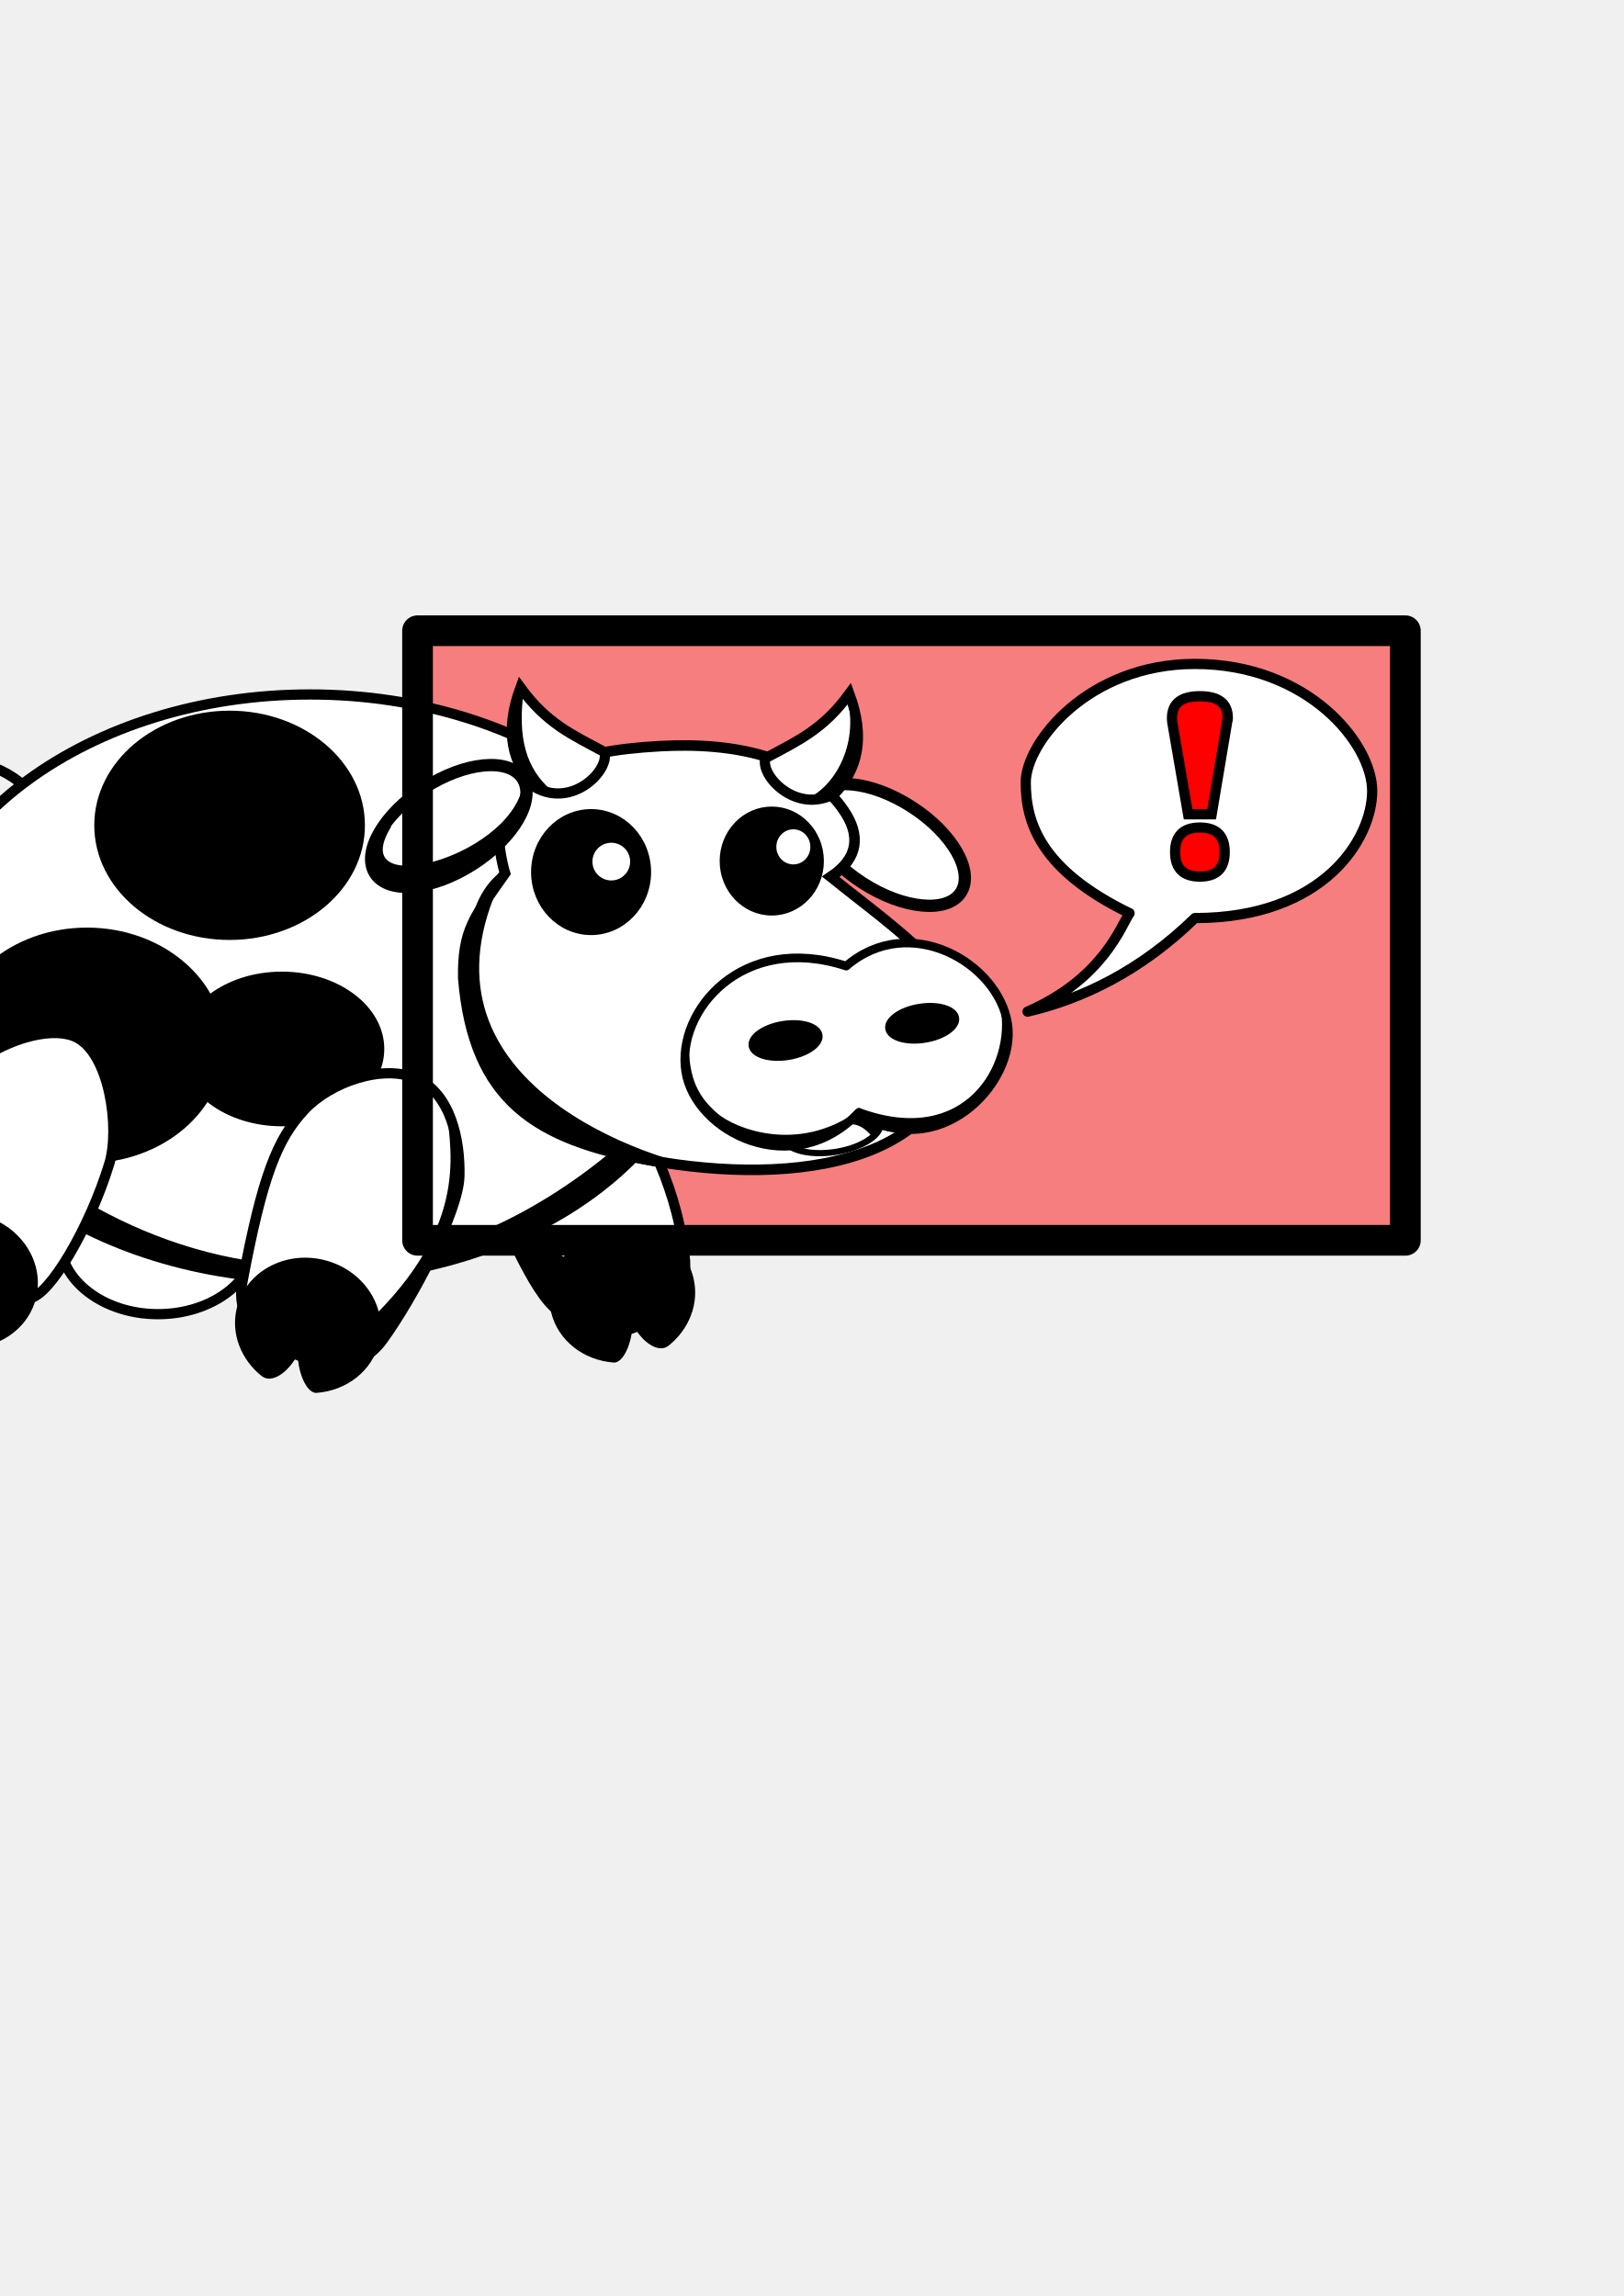
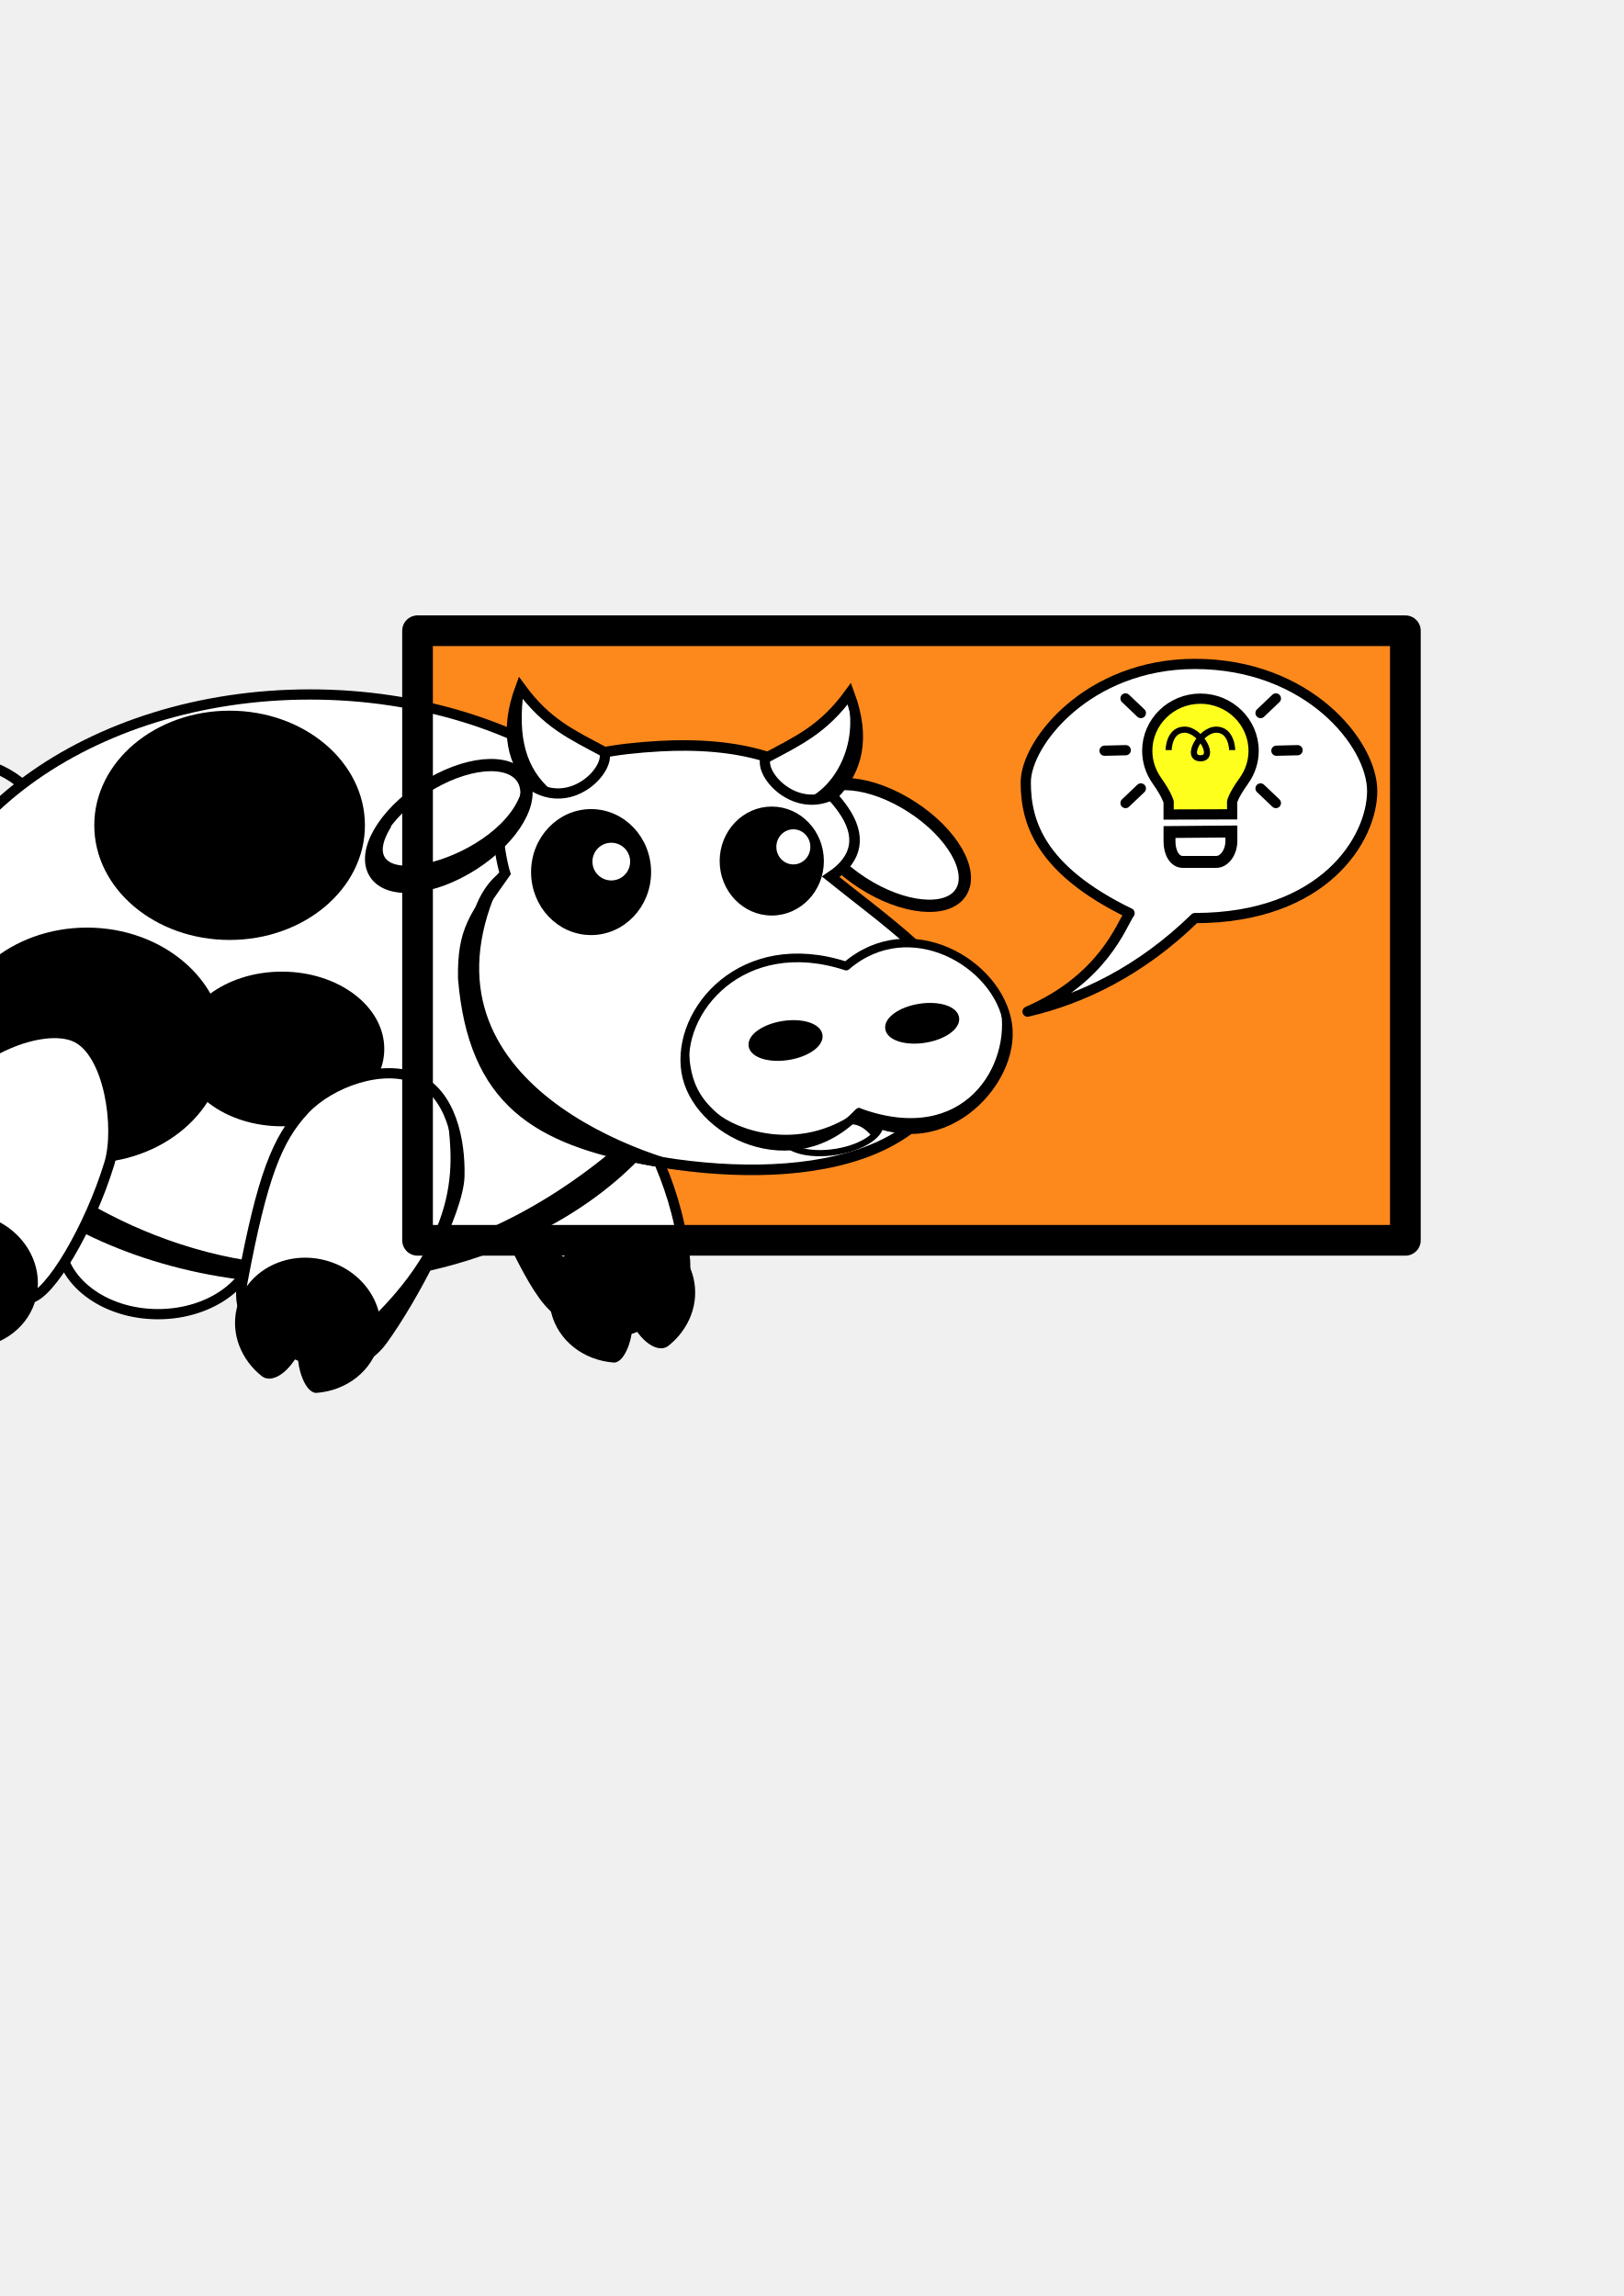
<svg xmlns="http://www.w3.org/2000/svg" width="210mm" height="297mm" id="svg3026" version="1.1">
  <defs id="defs3028" />
  <g id="layer1">
-     <rect style="fill:#ff0000;fill-opacity:0.476;stroke:#000000;stroke-width:0.971;stroke-linecap:butt;stroke-linejoin:round;stroke-miterlimit:4;stroke-opacity:1;stroke-dasharray:none;stroke-dashoffset:0" id="rect4601" width="482.869" height="298.024" x="-685.765" y="308.796" transform="scale(-1,1)" />
+     <rect style="fill:#ff7c00;fill-opacity:0.88;stroke:#000000;stroke-width:0.971;stroke-linecap:butt;stroke-linejoin:round;stroke-miterlimit:4;stroke-opacity:1;stroke-dasharray:none;stroke-dashoffset:0" id="rect4601" width="482.869" height="298.024" x="-685.765" y="308.796" transform="scale(-1,1)" />
    <path style="fill:none;stroke:#000000;stroke-width:5;stroke-linecap:butt;stroke-linejoin:miter;stroke-miterlimit:4;stroke-opacity:1;stroke-dasharray:none" d="m -148.823,339.378 c 54.202,133.28 128.167,-42.159 184.985,114.575 l 9.835,-11.818 c -56.818,-156.734 -130.784,18.705 -184.985,-114.575 z" id="path3910-8" />
    <path style="fill:#ffffff;fill-opacity:1;fill-rule:evenodd;stroke:#000000;stroke-width:5;stroke-linecap:round;stroke-linejoin:round;stroke-miterlimit:4;stroke-opacity:1;stroke-dasharray:none;stroke-dashoffset:0" d="m 252.214,513.786 c 16.618,-7.429 45.662,-1.915 51.978,15.157 8.614,23.287 25.175,43.988 30.376,84.338 2.327,18.053 -5.682,27.405 -22.3,34.835 -16.618,7.429 -28.821,3.137 -41.978,-9.443 -12.506,-11.959 -26.441,-49.393 -38.948,-71.481 -8.969,-15.84 4.254,-45.977 20.872,-53.406 z" id="rect3794-4" />
    <path style="fill:#ffffff;fill-opacity:1;fill-rule:evenodd;stroke:#000000;stroke-width:5;stroke-linecap:round;stroke-linejoin:round;stroke-miterlimit:4;stroke-opacity:1;stroke-dasharray:none;stroke-dashoffset:0" d="m 29.26,605.951 c 0,20.187 21.482,36.552 47.98,36.552 26.499,0 47.98,-16.365 47.98,-36.552 0,-20.187 -21.482,-36.552 -47.98,-36.552 -26.499,0 -47.98,16.365 -47.98,36.552 z" id="path3814" />
    <path style="fill:#ffffff;fill-opacity:1;fill-rule:evenodd;stroke:#000000;stroke-width:5;stroke-miterlimit:4;stroke-opacity:1;stroke-dasharray:none" d="m -43.466,482.379 c 0,78.894 87.301,142.85 194.993,142.85 107.691,0 194.993,-63.956 194.993,-142.85 0,-78.894 -87.301,-142.85 -194.993,-142.85 -107.691,0 -194.993,63.956 -194.993,142.85 z" id="path2985" />
    <path style="fill:#000000;fill-opacity:1;stroke:#000000;stroke-width:1px;stroke-linecap:butt;stroke-linejoin:miter;stroke-opacity:1" d="m 331.941,532.292 c -157.031,169.191 -334.531,54.144 -372.241,-27.779 32.501,88.526 86.259,99.598 135.36,114.147 28.636,5.517 185.934,21.937 236.881,-86.368 z" id="path4062" />
    <path style="fill:#000000;fill-opacity:1;fill-rule:evenodd;stroke:#000000;stroke-width:3;stroke-linecap:round;stroke-linejoin:round;stroke-miterlimit:4;stroke-opacity:1;stroke-dasharray:none;stroke-dashoffset:0" id="path3990-2-6" d="m 544.472,332.123 a 64.65,54.548 0 1 1 -129.3,0 64.65,54.548 0 1 1 129.3,0 z" transform="matrix(-1.015134,0,0,1.027196,529.6163,169.9227)" />
    <path style="fill:#ffffff;fill-opacity:1;fill-rule:evenodd;stroke:#000000;stroke-width:5;stroke-linecap:round;stroke-linejoin:round;stroke-miterlimit:4;stroke-opacity:1;stroke-dasharray:none;stroke-dashoffset:0" d="m 36.839,506.929 c -16.618,-7.429 -51.971,8.418 -59.12,25.157 -7.158,16.759 -20.908,39.131 -24.662,72.909 -2.011,18.091 7.111,28.834 23.729,36.263 16.618,7.429 19.604,-4.545 37.692,-6.586 9.649,-1.089 29.299,-34.205 38.948,-65.767 5.322,-17.407 0.032,-54.548 -16.586,-61.978 z" id="rect3794-7" />
    <path style="fill:#000000;fill-opacity:1;fill-rule:evenodd;stroke:#000000;stroke-width:3;stroke-linecap:round;stroke-linejoin:round;stroke-miterlimit:4;stroke-opacity:1;stroke-dashoffset:0" d="m -162.045,343.808 c 0,14.202 12.472,25.714 27.857,25.714 15.385,0 29.146,-11.571 27.857,-25.714 -2.857,-31.344 -38.186,-17.143 -30.714,-55.714 -18.242,15.714 -25,41.513 -25,55.714 z" id="path3930" />
    <path style="fill:#000000;fill-opacity:1;fill-rule:evenodd;stroke:#000000;stroke-width:3;stroke-linecap:round;stroke-linejoin:round;stroke-miterlimit:4;stroke-opacity:1;stroke-dashoffset:0" d="m 337.508,625.1 c 2.887,11.943 -2.09,24.093 -11.773,31.75 -3.996,3.16 -13.324,-2.443 -18.875,-17.989 3.068,13.548 -3.04,26.074 -6.771,25.794 -13.98,-1.046 -26.015,-10.127 -29.234,-23.444 -4.078,-16.872 7.537,-34.155 25.942,-38.604 18.405,-4.449 36.632,5.622 40.71,22.494 z" id="path3954-7" />
    <path style="fill:#000000;fill-opacity:1;fill-rule:evenodd;stroke:#000000;stroke-width:3;stroke-linecap:round;stroke-linejoin:round;stroke-miterlimit:4;stroke-opacity:1;stroke-dashoffset:0" d="m -50.454,617.968 c -2.887,11.943 2.09,24.093 11.773,31.75 3.996,3.16 13.324,-2.443 18.875,-17.989 -3.068,13.548 3.04,26.074 6.771,25.794 13.98,-1.046 26.015,-10.127 29.234,-23.444 4.078,-16.872 -7.537,-34.155 -25.942,-38.604 -18.405,-4.449 -36.632,5.622 -40.71,22.494 z" id="path3954-71" />
    <path style="fill:#000000;fill-opacity:1;fill-rule:evenodd;stroke:#000000;stroke-width:3;stroke-linecap:round;stroke-linejoin:round;stroke-miterlimit:4;stroke-opacity:1;stroke-dasharray:none;stroke-dashoffset:0" id="path3990" d="m 544.472,332.123 a 64.65,54.548 0 1 1 -129.3,0 64.65,54.548 0 1 1 129.3,0 z" transform="matrix(-1,0,0,1,592.0551,71.37395)" />
    <path style="fill:#000000;fill-opacity:1;fill-rule:evenodd;stroke:#000000;stroke-width:3;stroke-linecap:round;stroke-linejoin:round;stroke-miterlimit:4;stroke-opacity:1;stroke-dasharray:none;stroke-dashoffset:0" id="path3990-2" d="m 544.472,332.123 a 64.65,54.548 0 1 1 -129.3,0 64.65,54.548 0 1 1 129.3,0 z" transform="matrix(-0.7566266,0,0,0.6745204,500.8374,288.8149)" />
    <path style="fill:#ffffff;fill-opacity:1;fill-rule:evenodd;stroke:#000000;stroke-width:5;stroke-linecap:round;stroke-linejoin:round;stroke-miterlimit:4;stroke-opacity:1;stroke-dasharray:none;stroke-dashoffset:0" d="m 203.696,527.357 c -16.618,-7.429 -42.412,1.853 -54.835,15.157 -13.418,14.37 -20.644,32.537 -30.376,84.338 -3.361,17.89 8.54,27.405 25.157,34.835 16.618,7.429 32.696,8.132 43.406,-6.586 14.592,-20.053 37.062,-62.476 37.519,-80.052 0.457,-17.577 -4.254,-40.263 -20.872,-47.692 z" id="rect3794" />
    <path style="fill:#000000;fill-opacity:1;fill-rule:evenodd;stroke:#000000;stroke-width:3;stroke-linecap:round;stroke-linejoin:round;stroke-miterlimit:4;stroke-opacity:1;stroke-dashoffset:0" d="m 117.199,639.929 c -2.887,11.943 2.09,24.093 11.773,31.75 3.996,3.16 13.324,-2.443 18.875,-17.989 -3.068,13.548 3.04,26.073 6.771,25.794 13.98,-1.046 26.015,-10.127 29.234,-23.444 4.078,-16.872 -7.537,-34.155 -25.942,-38.604 -18.405,-4.449 -36.632,5.622 -40.71,22.494 z" id="path3954" />
    <path style="fill:#000000;fill-opacity:1;stroke:#000000;stroke-width:1px;stroke-linecap:butt;stroke-linejoin:miter;stroke-opacity:1" d="m 219.309,546.939 c 2.788,23.685 7.935,63.347 -55.558,114.147 8.823,7.393 19.391,8.479 45.457,-46.467 15.163,-20.348 16.446,-43.299 10.102,-67.68 z" id="path4046" />
    <path style="fill:#000000;fill-opacity:1;stroke:#000000;stroke-width:1px;stroke-linecap:butt;stroke-linejoin:miter;stroke-opacity:1" d="m 285.474,619.165 c -18.293,-5.728 -22.75,-15.544 -24.244,-18.688 l -10.102,4.546 19.698,33.335 z" id="path4048" />
    <path style="fill:#ffffff;fill-opacity:1;fill-rule:evenodd;stroke:#000000;stroke-width:6;stroke-linecap:round;stroke-linejoin:round;stroke-miterlimit:4;stroke-opacity:1;stroke-dasharray:none;stroke-dashoffset:0" d="m 397.653,389.865 c -6.628,10.277 4.124,29.008 24.015,41.837 19.891,12.829 41.39,14.897 48.018,4.62 6.628,-10.277 -4.124,-29.008 -24.015,-41.837 -19.891,-12.829 -41.39,-14.897 -48.018,-4.62 z" id="path3854" />
    <path style="fill:#ffffff;fill-opacity:1;fill-rule:evenodd;stroke:#000000;stroke-width:5.157;stroke-miterlimit:4;stroke-opacity:1;stroke-dasharray:none" d="m 335.442,364.476 c 39.06,0.276 63.853,12.672 76.871,31.523 8.574,12.415 7.309,23.676 -6.24,32.694 23.506,19.014 63.672,46.887 64.049,66.794 1.419,74.839 -82.485,84.552 -152.874,71.68 -55.165,-10.088 -85.799,-28.972 -90.795,-88.895 -0.357,-23.508 5.261,-29.84 20.407,-51.319 -1.171,-3.625 -4.271,-18.061 -2.509,-21.785 12.977,-27.428 32.103,-37.861 78.486,-40.391 4.348,-0.237 8.564,-0.33 12.605,-0.301 z" id="path2987" />
    <path style="fill:#ffffff;fill-opacity:1;fill-rule:evenodd;stroke:#000000;stroke-width:1.703;stroke-linecap:butt;stroke-linejoin:miter;stroke-miterlimit:4;stroke-opacity:1;stroke-dasharray:none;stroke-dashoffset:0" id="path3063" d="m 96.722,281.559 a 11.364,6.061 0 1 1 -22.728,0 11.364,6.061 0 1 1 22.728,0 z" transform="matrix(-2.063521,0.3293889,0.3349682,1.739422,488.4467,34.73071)" />
    <path style="fill:#ffffff;fill-opacity:1;fill-rule:evenodd;stroke:#000000;stroke-width:4.228;stroke-linecap:round;stroke-linejoin:round;stroke-miterlimit:4;stroke-opacity:1;stroke-dasharray:none;stroke-dashoffset:0" d="m 335.183,523.912 c 4.701,29.694 52.565,53.935 84.582,19.973 37.941,25.887 77.492,-13.748 72.791,-43.442 -4.701,-29.694 -47.978,-54.766 -78.906,-28.124 -50.812,-16.601 -83.167,21.898 -78.466,51.592 z" id="path3757" />
    <path style="fill:#000000;fill-opacity:1;fill-rule:evenodd;stroke:#000000;stroke-width:2.262;stroke-linecap:round;stroke-linejoin:round;stroke-miterlimit:4;stroke-opacity:1;stroke-dasharray:none;stroke-dashoffset:0" d="m 433.856,502.962 c 0.735,4.641 8.908,7.204 18.256,5.724 9.347,-1.48 16.329,-6.442 15.595,-11.083 -0.735,-4.641 -8.908,-7.204 -18.256,-5.724 -9.347,1.48 -16.329,6.442 -15.595,11.083 z" id="path3774" />
    <path style="fill:#000000;fill-opacity:1;fill-rule:evenodd;stroke:#000000;stroke-width:2.262;stroke-linecap:round;stroke-linejoin:round;stroke-miterlimit:4;stroke-opacity:1;stroke-dasharray:none;stroke-dashoffset:0" d="m 367.074,511.385 c 0.735,4.641 8.908,7.204 18.256,5.724 9.347,-1.48 16.329,-6.442 15.595,-11.083 -0.735,-4.641 -8.908,-7.204 -18.256,-5.724 -9.347,1.48 -16.329,6.442 -15.595,11.083 z" id="path3774-1" />
    <path style="fill:#000000;fill-opacity:1;fill-rule:evenodd;stroke:#000000;stroke-width:2.599;stroke-linecap:round;stroke-linejoin:round;stroke-miterlimit:4;stroke-opacity:1;stroke-dasharray:none;stroke-dashoffset:0" d="m 353.09,420.966 c 0,13.992 10.821,25.335 24.169,25.335 13.348,0 24.169,-11.343 24.169,-25.335 0,-13.992 -10.821,-25.335 -24.169,-25.335 -13.348,0 -24.169,11.343 -24.169,25.335 z" id="path3834" />
    <path style="fill:#000000;fill-opacity:1;fill-rule:evenodd;stroke:#000000;stroke-width:3;stroke-linecap:round;stroke-linejoin:round;stroke-miterlimit:4;stroke-opacity:1;stroke-dasharray:none;stroke-dashoffset:0" d="m 261.101,426.364 c 0,16.181 12.463,29.298 27.836,29.298 15.373,0 27.836,-13.117 27.836,-29.298 0,-16.181 -12.463,-29.298 -27.836,-29.298 -15.373,0 -27.836,13.117 -27.836,29.298 z" id="path3834-0" />
    <path style="fill:#ffffff;fill-opacity:1;fill-rule:evenodd;stroke:#000000;stroke-width:6;stroke-linecap:round;stroke-linejoin:round;stroke-miterlimit:4;stroke-opacity:1;stroke-dasharray:none;stroke-dashoffset:0" d="m 255.4,380.58 c 6.628,10.277 -4.124,29.008 -24.015,41.837 -19.891,12.829 -41.39,14.897 -48.018,4.62 -6.628,-10.277 4.124,-29.008 24.015,-41.837 19.891,-12.829 41.39,-14.897 48.018,-4.62 z" id="path3854-9" />
    <path style="fill:#ffffff;fill-opacity:1;fill-rule:evenodd;stroke:#000000;stroke-width:3;stroke-linecap:round;stroke-linejoin:round;stroke-miterlimit:4;stroke-opacity:1;stroke-dasharray:none;stroke-dashoffset:0" id="path3888" d="m 97.143,263.076 a 10.714,10.714 0 1 1 -21.429,0 10.714,10.714 0 1 1 21.429,0 z" transform="matrix(-0.9018639,0,0,0.9311399,465.754,169.0738)" />
    <path style="fill:#ffffff;fill-opacity:1;fill-rule:evenodd;stroke:#000000;stroke-width:3;stroke-linecap:round;stroke-linejoin:round;stroke-miterlimit:4;stroke-opacity:1;stroke-dasharray:none;stroke-dashoffset:0" id="path3888-4" d="m 97.143,263.076 a 10.714,10.714 0 1 1 -21.429,0 10.714,10.714 0 1 1 21.429,0 z" transform="matrix(-1,0,0,1,385.2407,158.16)" />
    <path style="fill:#ffffff;fill-opacity:1;stroke:#000000;stroke-width:5;stroke-linecap:butt;stroke-linejoin:miter;stroke-miterlimit:4;stroke-opacity:1;stroke-dasharray:none" d="m 415.191,339.139 c 8.014,21.723 3.922,37.103 -7.157,48.821 -18.851,10.414 -36.791,-8.951 -33.816,-17.319 15.971,-8.559 28.18,-13.959 40.973,-31.502 z" id="path3934" />
    <path style="fill:#ffffff;fill-opacity:1;stroke:#000000;stroke-width:5;stroke-linecap:butt;stroke-linejoin:miter;stroke-miterlimit:4;stroke-opacity:1;stroke-dasharray:none" d="m 254.4,336.111 c -8.014,21.723 -3.922,37.103 7.157,48.821 18.851,10.414 36.791,-8.951 33.816,-17.319 -15.971,-8.559 -28.18,-13.959 -40.973,-31.502 z" id="path3934-8" />
    <path style="fill:#000000;fill-opacity:1;stroke:#000000;stroke-width:1px;stroke-linecap:butt;stroke-linejoin:miter;stroke-opacity:1" d="m 246.928,425.354 c -51.62,99.331 62.146,140.236 100.618,146.961 -47.796,-1.426 -81.379,-16.89 -107.782,-45.579 -8.138,-7.451 -24.776,-80.834 7.164,-101.382 z" id="path4050" />
    <path style="fill:#000000;fill-opacity:1;stroke:#000000;stroke-width:1px;stroke-linecap:butt;stroke-linejoin:miter;stroke-opacity:1" d="m 255.927,384.81 c -7.467,35.706 -88.274,56.541 -65.193,19.218 -19.081,22.116 2.319,33.017 26.555,25.733 23.233,-10.574 36.476,-31.263 38.638,-44.952 z" id="path4052" />
    <path style="fill:#000000;fill-opacity:1;stroke:#000000;stroke-width:1px;stroke-linecap:butt;stroke-linejoin:miter;stroke-opacity:1" d="m 419.066,543.909 c -28.912,20.624 -59.982,8.481 -68.855,0.693 -8.873,-7.789 -14.232,-16.549 -13.978,-35.29 -0.09,9.305 -5.817,23.803 25.759,46.214 16.734,6.56 34.35,9.105 57.074,-11.617 z" id="path4054" />
    <path style="fill:#000000;fill-opacity:1;stroke:#000000;stroke-width:1px;stroke-linecap:butt;stroke-linejoin:miter;stroke-opacity:1" d="m 489.525,492.643 c 5.494,27.885 -17.574,68.512 -69.148,49.702 6.751,16.867 40.749,14.867 63.592,-10.306 7.162,-14.935 11.727,-27.128 5.556,-39.396 z" id="path4056" />
    <path style="fill:#000000;fill-opacity:1;stroke:#000000;stroke-width:1px;stroke-linecap:butt;stroke-linejoin:miter;stroke-opacity:1" d="m 255.634,336.665 c -3.557,24.954 1.592,39.572 13.214,49.821 l -9.107,-3.214 c -8.864,-13.028 -9.524,-28.343 -4.107,-46.607 z" id="path4058" />
    <path style="fill:#000000;fill-opacity:1;stroke:#000000;stroke-width:1px;stroke-linecap:butt;stroke-linejoin:miter;stroke-opacity:1" d="m 414.026,338.629 c 5.664,19.511 7.496,38.118 -6.25,49.107 l -11.964,2.679 c 13.15,-6.502 25.335,-27.635 18.214,-51.786 z" id="path4060" />
    <path style="fill:#ffffff;fill-opacity:1;fill-rule:evenodd;stroke:#000000;stroke-width:5;stroke-linecap:butt;stroke-linejoin:round;stroke-miterlimit:4;stroke-opacity:1;stroke-dashoffset:0;stroke-dasharray:none" d="m 584.096,324.596 c 55.24,0 86.656,38.926 86.656,62.125 0,23.199 -23.336,62.125 -86.656,62.125 -26.478,25.822 -55.129,39.573 -81.799,45.738 37.26,-16.202 45.903,-42.572 49.865,-48.112 -43.764,-21.271 -50.75,-44.584 -50.75,-63.969 0,-19.385 30.475,-57.908 82.684,-57.908 z" id="path4081" />
    <path style="fill:#000000;fill-opacity:1;stroke:#000000;stroke-width:1px;stroke-linecap:butt;stroke-linejoin:miter;stroke-opacity:1" d="m 426.826,555.525 c -6.15,-7.531 -11.034,-6.72 -15.159,-5.736 l 7.784,-5.941 10.652,4.712 z" id="path4599" />
-     <g style="font-size:70.831px;font-style:normal;font-variant:normal;font-weight:normal;font-stretch:normal;line-height:125%;letter-spacing:0px;word-spacing:0px;fill:#000000;fill-opacity:1;stroke:#000000;stroke-width:5;stroke-miterlimit:4;font-family:Arial;-inkscape-font-specification:Arial" id="text3251" transform="translate(2.364823,-3.203772)">
+     <g style="font-size:70.831px;font-style:normal;font-variant:normal;font-weight:normal;font-stretch:normal;line-height:125%;letter-spacing:0px;word-spacing:0px;fill:#000000;fill-opacity:1;stroke:#000000;stroke-width:5;stroke-miterlimit:4;font-family:Arial;-inkscape-font-specification:Arial" id="text3251" transform="translate(245.9363,28.93908)">
      <path d="m 578.407,401.315 -7.688,-44.675 c -0.122,-0.734 -0.183,-1.537 -0.183,-2.408 -2e-5,-7.097 4.546,-10.645 13.638,-10.645 9.092,9e-5 13.637,3.528 13.638,10.583 -4e-5,0.856 -0.061,1.254 -0.183,1.194 l -7.704,45.951 z m 5.766,6.482 c 8.075,2e-5 12.112,3.996 12.112,11.988 -4e-5,7.992 -4.037,11.988 -12.112,11.988 -8.075,0 -12.112,-3.996 -12.112,-11.988 -10e-6,-7.992 4.037,-11.988 12.112,-11.988 z" style="font-size:127.496px;font-weight:bold;fill:#ff0000;stroke:#000000;font-family:Britannic Bold;-inkscape-font-specification:Britannic Bold" id="path4024" />
    </g>
    <rect style="fill:none;stroke:#000000;stroke-width:15;stroke-linecap:butt;stroke-linejoin:round;stroke-miterlimit:4;stroke-opacity:1;stroke-dasharray:none;stroke-dashoffset:0" id="rect4601-1" width="482.869" height="298.024" x="-686.973" y="308.37" transform="scale(-1,1)" />
    <g style="font-size:40px;font-style:normal;font-variant:normal;font-weight:normal;font-stretch:normal;line-height:125%;letter-spacing:0px;word-spacing:0px;fill:#ff0000;fill-opacity:1;stroke:#000000;stroke-width:2.956;stroke-miterlimit:4;stroke-opacity:1;stroke-dasharray:none;font-family:Impact;-inkscape-font-specification:Impact" id="text4044" transform="matrix(1.348537,0,0,1.472567,58.26717,-16.48336)">
      <path d="m 572.316,387.63 c 0.119,-2.48 0.223,-4.129 0.314,-4.946 0.091,-0.817 0.222,-1.552 0.394,-2.205 0.172,-0.653 0.388,-1.233 0.648,-1.74 0.26,-0.508 0.627,-1.072 1.102,-1.692 0.475,-0.62 1.064,-1.306 1.769,-2.058 0.705,-0.751 1.666,-1.748 2.885,-2.988 l 1.136,-1.173 c 0.347,-0.325 0.67,-0.676 0.969,-1.052 0.299,-0.376 0.515,-0.684 0.649,-0.924 0.134,-0.239 0.229,-0.458 0.286,-0.655 0.056,-0.197 0.085,-0.388 0.085,-0.572 -2e-5,-0.885 -0.536,-1.581 -1.608,-2.087 -1.072,-0.507 -2.703,-0.76 -4.891,-0.76 -3.154,3e-5 -7.157,0.689 -12.01,2.068 l 1.081,-6.205 c 0.111,-0.618 0.249,-1.399 0.414,-2.341 0.165,-0.943 0.37,-2.265 0.614,-3.967 5.49,-0.798 10.354,-1.197 14.59,-1.198 2.792,4e-5 5.369,0.222 7.73,0.665 2.361,0.443 4.432,1.21 6.212,2.299 1.78,1.09 3.149,2.397 4.109,3.921 0.959,1.524 1.439,3.163 1.439,4.916 -4e-5,0.702 -0.075,1.44 -0.225,2.216 -0.15,0.776 -0.357,1.5 -0.622,2.173 -0.264,0.673 -0.654,1.423 -1.17,2.249 -0.516,0.826 -1.12,1.657 -1.813,2.493 -0.693,0.836 -1.249,1.463 -1.668,1.883 -0.419,0.42 -1.224,1.196 -2.414,2.328 -1.19,1.132 -2.092,2.017 -2.706,2.653 -0.614,0.636 -1.094,1.209 -1.439,1.717 -0.346,0.508 -0.62,1.064 -0.822,1.668 -0.202,0.604 -0.424,1.72 -0.666,3.349 -2.769,-0.069 -5.084,-0.103 -6.946,-0.103 -1.806,2e-5 -4.282,0.024 -7.427,0.07 z m -1.584,20.288 0.343,-4.896 c 0.048,-2.703 0.439,-5.392 0.582,-8.093 2.949,0.045 5.586,0.068 7.912,0.068 2.417,10e-6 5.019,-0.023 7.807,-0.068 -0.239,3.139 -0.392,5.624 -0.46,7.455 -0.068,1.831 -0.162,3.675 -0.282,5.533 -3.587,-0.045 -6.149,-0.068 -7.684,-0.068 -1.632,0 -4.371,0.023 -8.218,0.068 z" style="font-size:72px;font-weight:bold;fill:#ff0000;stroke:#000000;stroke-width:2.956;stroke-miterlimit:4;stroke-opacity:1;stroke-dasharray:none;font-family:Eras Bold ITC;-inkscape-font-specification:Eras Bold ITC" id="path4049" />
    </g>
+     <g id="g4689" transform="matrix(1.740177,0,0,1.740177,531.114,326.4054)" style="fill:#ffff00;fill-opacity:0.88;stroke:#000000;stroke-width:2.873;stroke-miterlimit:4;stroke-opacity:1;stroke-dasharray:none">
+       <path id="path4693" d="m 44.204,31.789 c 1.789,-2.493 2.735,-5.405 2.735,-8.422 0,-8.078 -6.702,-14.649 -14.939,-14.649 -8.238,0 -14.939,6.572 -14.939,14.649 0,2.87 0.858,5.655 2.484,8.062 0.075,0.136 0.152,0.26 0.225,0.354 2.772,3.871 3.294,5.914 3.294,5.914 0,3.104 0,-0.171 0,3.574 l 17.855,-0.054 c 0,-2.771 0,-1.663 -0.02,-3.513 0,0 0.255,-1.662 3.304,-5.915 z" style="fill:#ffff00;fill-opacity:0.88;stroke:#000000;stroke-width:2.873;stroke-miterlimit:4;stroke-opacity:1;stroke-dasharray:none" />
+     </g>
+     <path style="fill:none;stroke:#000000;stroke-width:3;stroke-linecap:butt;stroke-linejoin:miter;stroke-opacity:1;stroke-miterlimit:4;stroke-dasharray:none" d="m 571.25,366.721 c 0,0 0.059,-9.984 7.82,-9.984 7.76,0 15.439,13.984 7.76,13.984 -7.76,0 0,-13.984 7.679,-13.984 7.679,0 7.812,9.984 7.812,9.984" id="path4714" />
+     <path id="path4691" d="m 571.679,411.45 c 0,5.488 2.555,9.939 6.467,9.939 l 16.431,0 c 3.912,0 7.344,-4.7 7.344,-10.188 l 0,-4.672 -30.242,0.249 z" style="fill:#ffffff;fill-opacity:0.88;stroke:#000000;stroke-width:5.83;stroke-miterlimit:4;stroke-opacity:1;stroke-dasharray:none" />
+     <path style="fill:none;stroke:#000000;stroke-width:5;stroke-linecap:round;stroke-linejoin:miter;stroke-opacity:1;stroke-miterlimit:4;stroke-dasharray:none" d="m 550.179,341.469 7.5,7.143" id="path4768" />
+     <path style="fill:none;stroke:#000000;stroke-width:5;stroke-linecap:round;stroke-linejoin:miter;stroke-miterlimit:4;stroke-opacity:1;stroke-dasharray:none" d="m 539.93,367.024 10.354,-0.253" id="path4768-7" />
+     <path id="path4788" d="m 623.679,341.469 -7.5,7.143" style="fill:none;stroke:#000000;stroke-width:5;stroke-linecap:round;stroke-linejoin:miter;stroke-miterlimit:4;stroke-opacity:1;stroke-dasharray:none" />
+     <path id="path4790" d="m 623.93,367.024 10.354,-0.253" style="fill:none;stroke:#000000;stroke-width:5;stroke-linecap:round;stroke-linejoin:miter;stroke-miterlimit:4;stroke-opacity:1;stroke-dasharray:none" />
+     <path id="path4792" d="m 550.179,392.612 7.5,-7.143" style="fill:none;stroke:#000000;stroke-width:5;stroke-linecap:round;stroke-linejoin:miter;stroke-miterlimit:4;stroke-opacity:1;stroke-dasharray:none" />
+     <path style="fill:none;stroke:#000000;stroke-width:5;stroke-linecap:round;stroke-linejoin:miter;stroke-miterlimit:4;stroke-opacity:1;stroke-dasharray:none" d="m 623.679,392.612 -7.5,-7.143" id="path4794" />
  </g>
</svg>
